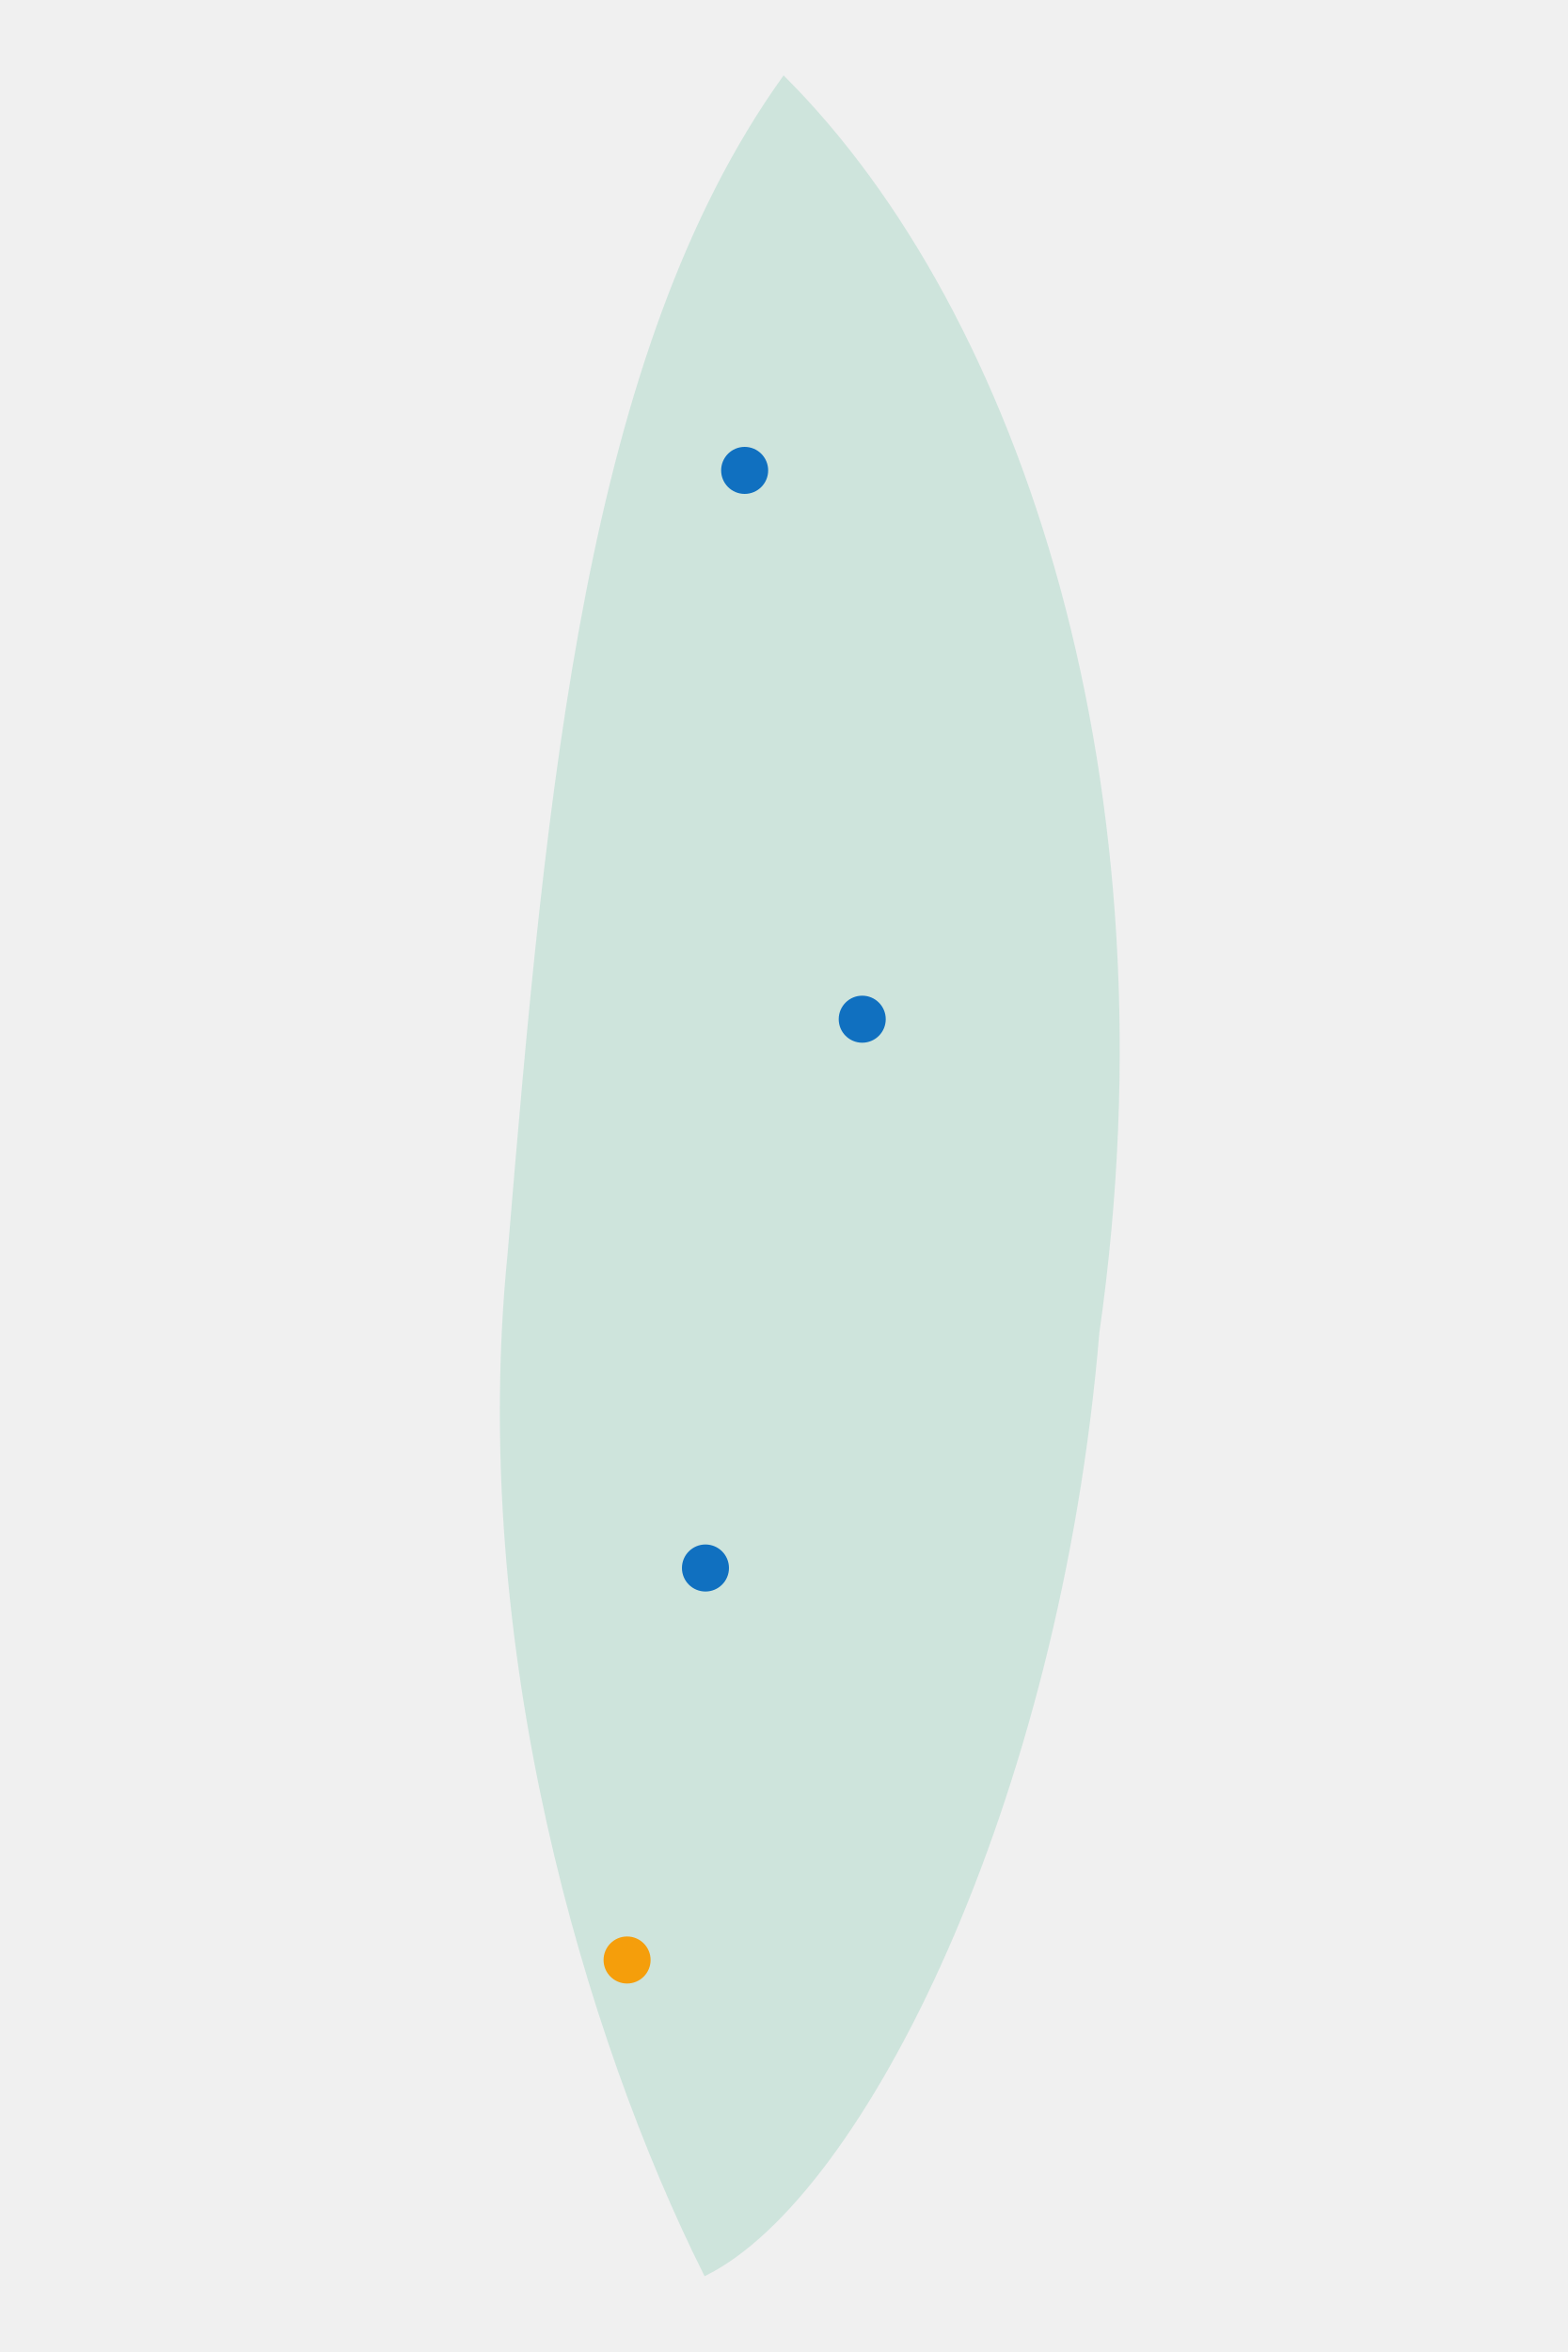
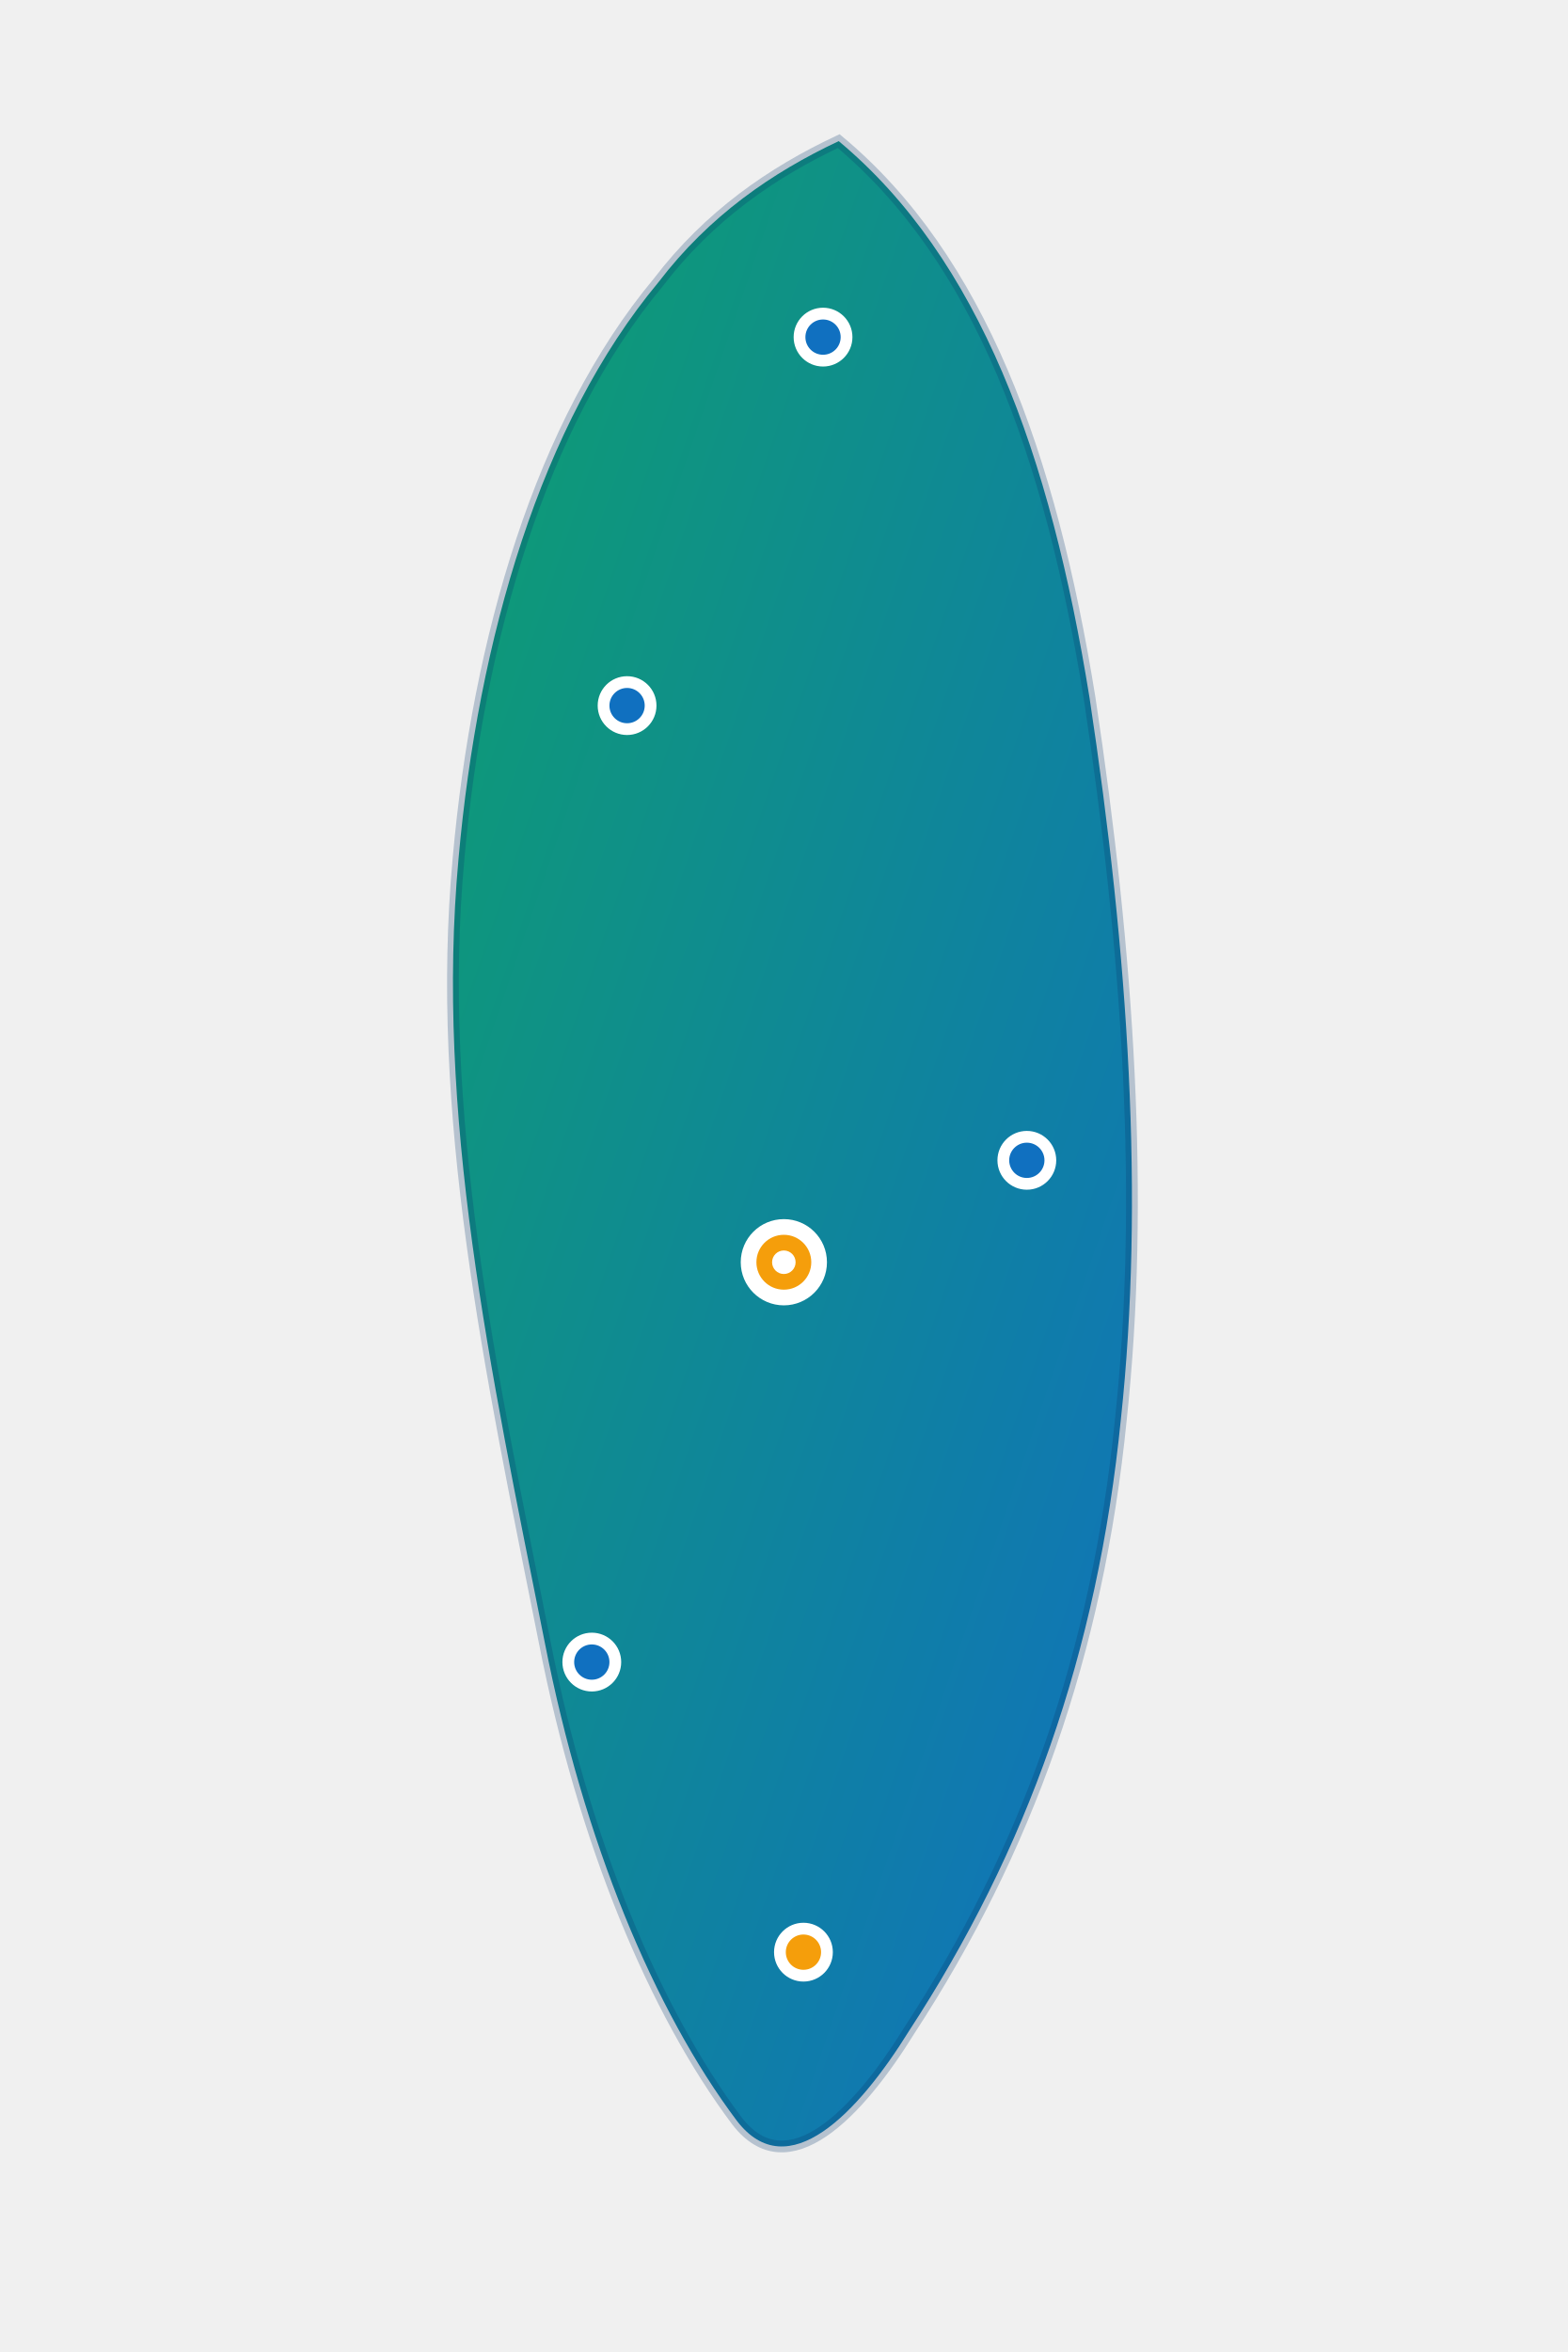
- <svg xmlns="http://www.w3.org/2000/svg" width="400" height="600" viewBox="0 0 400 600">
-   <path d="M200 20 C260 80 300 200 280 340 C270 460 220 560 180 580 C150 520 120 420 130 320 C140 200 150 90 200 20 Z" fill="#0E9F6E" opacity="0.15" stroke="#0E9F6E" />
-   <circle cx="190" cy="120" r="6" fill="#1070C0" />
-   <circle cx="220" cy="260" r="6" fill="#1070C0" />
-   <circle cx="180" cy="400" r="6" fill="#1070C0" />
-   <circle cx="160" cy="500" r="6" fill="#F59E0B" />
+ <svg xmlns="http://www.w3.org/2000/svg" viewBox="0 0 400 600" width="400" height="600" role="img" aria-label="Carte de Madagascar">
+   <defs>
+     <linearGradient id="mgFill" x1="0" y1="0" x2="1" y2="1">
+       <stop offset="0%" stop-color="#0E9F6E" />
+       <stop offset="100%" stop-color="#1070C0" />
+     </linearGradient>
+   </defs>
+   <path d="M214 36            C250 66 268 116 278 178            C288 244 292 306 286 362            C280 422 262 472 232 518            C219 539 201 558 188 541            C167 513 149 470 139 419            C125 349 111 284 117 219            C122 163 138 108 168 72            C181 55 197 44 214 36 Z" fill="url(#mgFill)" stroke="#0B3B6F" stroke-width="3" stroke-opacity="0.25" />
+   <g stroke="#ffffff" stroke-width="3">
+     <circle cx="210" cy="86" r="6" fill="#1070C0" />
+     <circle cx="160" cy="180" r="6" fill="#1070C0" />
+     <circle cx="262" cy="296" r="6" fill="#1070C0" />
+     <circle cx="151" cy="424" r="6" fill="#1070C0" />
+     <circle cx="205" cy="498" r="6" fill="#F59E0B" />
+   </g>
+   <circle cx="200" cy="322" r="11" fill="#ffffff" />
+   <circle cx="200" cy="322" r="7" fill="#F59E0B" />
+   <circle cx="200" cy="322" r="3" fill="#ffffff" />
</svg>
